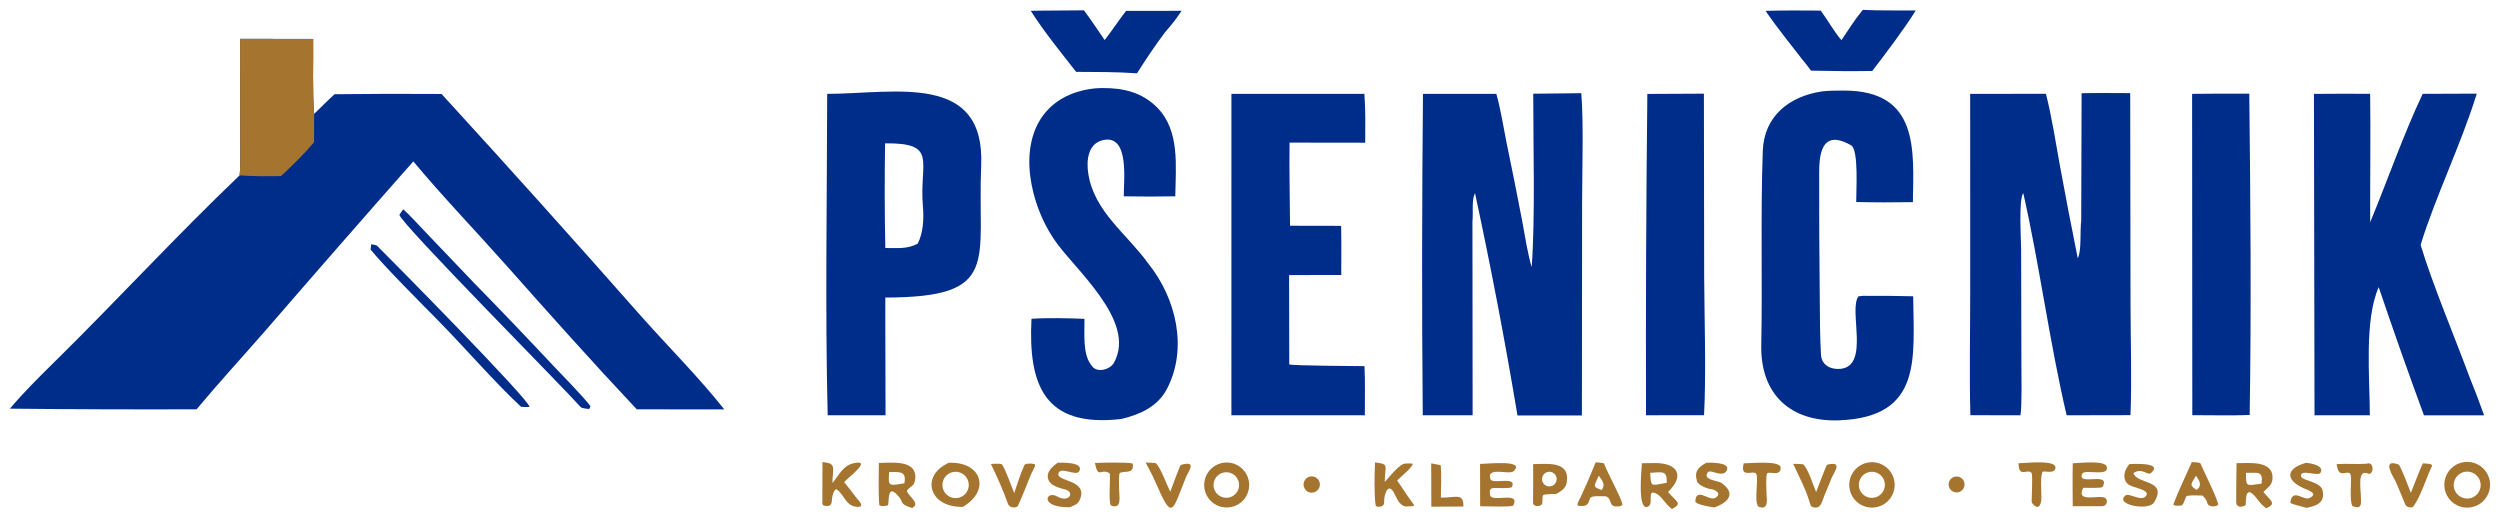
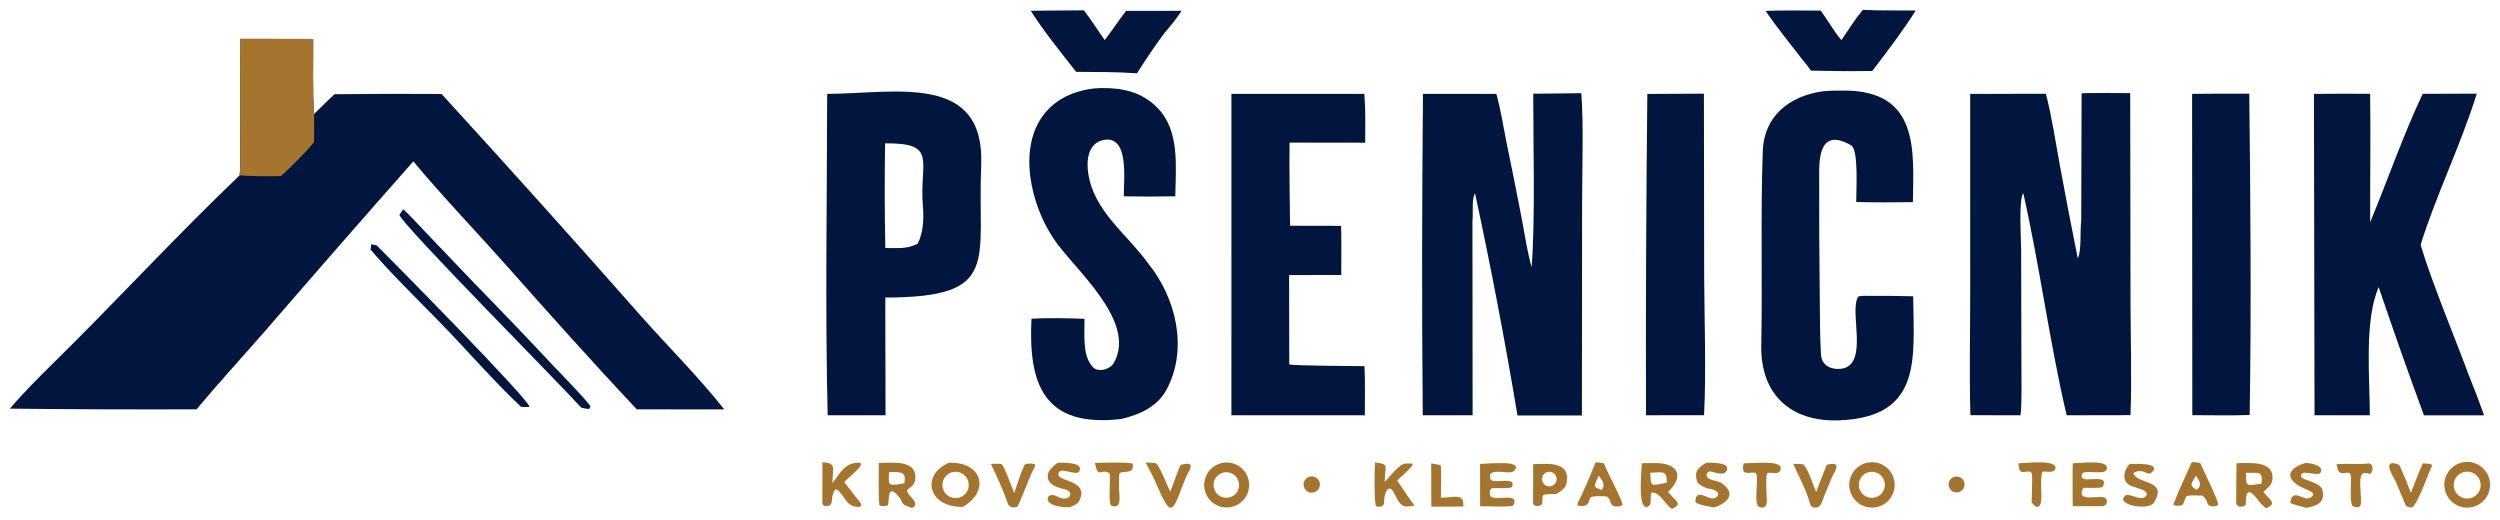
<svg xmlns="http://www.w3.org/2000/svg" viewBox="5.8 380.0 1012.4 210.2" role="img">
-   <path fill="#002D8A" d="M103.005 395.73L132.622 395.78C132.738 405.45 132.273 416.68 133.011 426.12C135.659 423.57 138.592 420.6 141.283 418.16C155.727 417.98 170.173 417.95 184.617 418.06C211.827 447.8 238.76 477.79 265.414 508.03C276.17 520.14 289.115 533.12 299.101 545.79L263.669 545.77C245.947 526.92 228.624 507.53 211.468 488.18C198.999 474.11 185.14 459.73 173.18 445.36C153.126 468.05 133.196 490.86 113.388 513.77C104.07 524.46 94.485 534.87 85.393 545.76C60.201 545.84 35.007 545.76 9.816 545.49C15.23 539.05 21.461 532.86 27.475 526.94C52.842 502 77.114 475.56 102.837 451C103.307 446.65 103.047 437.58 103.051 432.77L103.005 395.73Z" />
+   <path fill="#00163F" d="M103.005 395.73L132.622 395.78C132.738 405.45 132.273 416.68 133.011 426.12C135.659 423.57 138.592 420.6 141.283 418.16C155.727 417.98 170.173 417.95 184.617 418.06C211.827 447.8 238.76 477.79 265.414 508.03C276.17 520.14 289.115 533.12 299.101 545.79L263.669 545.77C245.947 526.92 228.624 507.53 211.468 488.18C198.999 474.11 185.14 459.73 173.18 445.36C153.126 468.05 133.196 490.86 113.388 513.77C104.07 524.46 94.485 534.87 85.393 545.76C60.201 545.84 35.007 545.76 9.816 545.49C15.23 539.05 21.461 532.86 27.475 526.94C52.842 502 77.114 475.56 102.837 451C103.307 446.65 103.047 437.58 103.051 432.77L103.005 395.73Z" />
  <path fill="#A5742F" d="M103.005 395.73L132.622 395.78C132.738 405.45 132.273 416.68 133.011 426.12C133.023 429.95 133.013 433.78 132.981 437.59C129.39 441.91 123.736 447.57 119.569 451.3C114.828 451.42 107.563 451.42 102.837 451C103.307 446.65 103.047 437.58 103.051 432.77L103.005 395.73Z" />
-   <path fill="#002D8A" d="M848.765 417.75C855.243 417.6 861.961 417.7 868.452 417.71L868.572 502.72C868.596 517.31 869.147 533.75 868.56 548.12L842.706 548.17C835.748 518.49 831.729 487.22 825.142 458.2C823.223 460.9 824.255 476.52 824.279 481.03L824.387 527.16C824.399 531.46 824.651 544.5 824.015 548.17L803.728 548.14C803.284 532.16 803.656 514.53 803.656 498.43L803.644 418.01L834.308 417.99C836.6 426.76 838.351 438.06 839.983 447.09C842.274 459.61 844.686 472.09 847.205 484.56C848.789 481.88 848.069 473.62 848.609 469.33L848.765 417.75Z" />
-   <path fill="#002D8A" d="M626.7 417.95L646.159 417.74C647.142 429.13 646.483 450.18 646.483 462.56L646.411 548.25L620.317 548.24C615.29 518.11 609.556 488.1 603.125 458.24C601.686 460.93 602.465 465.76 602.082 469.78L602.154 548.16L581.963 548.17C581.543 505.27 581.651 460.91 582.047 418.02L611.751 418.02C613.371 423.54 614.678 431.69 615.842 437.51C618.038 448.05 620.137 458.6 622.165 469.17C623.172 474.53 624.528 483.32 626.076 488.17C627.551 467.62 626.675 439.17 626.7 417.95Z" />
-   <path fill="#002D8A" fill-rule="evenodd" d="M340.777 418.02C368.246 417.9 404.748 409.19 403.141 446.98C401.476 486.11 411.449 500.4 364.321 500.5L364.312 508.71L364.414 548.17L340.979 548.17C339.925 505.91 340.707 460.53 340.777 418.02Z M364.226 438.05C385.84 437.82 378.009 445.39 379.531 463.4C379.952 468.39 379.745 474.25 377.419 478.7C373.034 480.97 369.156 480.41 364.322 480.43C364.035 467.28 363.996 451.24 364.226 438.05Z" />
-   <path fill="#002D8A" d="M986.89 418L1008.8 417.92C1002.27 438.89 992.19 459.32 986.05 479.15C990.49 494.16 1000.05 516.98 1005.87 532.72C1007.95 537.83 1009.92 542.98 1011.76 548.19L987.4 548.18C981.06 530.96 974.95 513.66 969.08 496.28C963.18 509.67 965.448 532.9 965.496 548.16L943.085 548.18L942.857 418.02C950.367 417.9 958.094 417.99 965.616 417.99C965.856 435.11 965.568 452.78 965.628 469.99C972.62 453.17 979.16 434.29 986.89 418Z" />
-   <path fill="#002D8A" d="M743.719 417C746.466 416.67 749.657 416.68 752.452 416.68C782.997 416.63 780.765 440.77 780.441 461.86C772.799 462 765.145 461.99 757.491 461.81C757.467 457.21 758.535 440.65 755.44 438.86C742.699 431.53 742.531 444.07 742.495 450.32C742.459 467.16 742.543 484.02 742.735 500.86C742.819 508.43 742.771 516.14 743.227 523.65C743.491 528 747.318 529.75 751.181 529.36C763.142 528.12 754.24 505.18 758.439 499.99L760.382 499.8C767.101 499.75 773.831 499.81 780.561 499.98C780.789 525.05 784.376 548.8 750.809 550.21C730.786 551.03 718.633 539.57 719.041 519.73C719.556 493.66 718.729 467.19 719.652 441.15C720.156 426.95 730.45 418.96 743.719 417Z" />
-   <path fill="#002D8A" d="M448.867 415.82C449.98 415.72 451.094 415.67 452.21 415.66C460.681 415.58 468.437 417.4 474.574 423.72C483.628 433.07 481.914 447.27 481.75 459.5C474.798 459.63 467.843 459.63 460.891 459.5C460.788 453.35 463.356 434.36 452.539 436.73C446.358 438.08 445.695 444.93 446.494 450.21C448.858 465.8 462.256 474.75 470.882 486.83C482.09 500.79 486.972 521.2 478.282 537.65C474.526 544.75 467.266 547.94 459.823 549.68C428.759 553.27 422.152 535.94 423.508 509.1C429.431 508.66 439.135 508.84 444.97 509.12C445.079 514.98 444.029 523.63 447.999 528.22C450.024 531.16 455.313 529.7 456.867 526.96C466.529 509.8 440.122 488.45 432.31 476.43C427.378 468.88 424.202 460.33 423.015 451.39C420.668 432.79 429.183 418.12 448.867 415.82Z" />
-   <path fill="#002D8A" d="M504.475 418L558.316 418.02C558.832 424.6 558.688 431.2 558.652 437.79L528.024 437.75C527.844 448.71 528.144 460.41 528.216 471.42L548.899 471.46C549.067 477.91 548.959 484.86 548.959 491.36L527.832 491.39L527.904 527.59C530.159 528.12 554.513 528.22 558.364 528.28C558.664 534.33 558.496 541.99 558.508 548.18L504.468 548.16L504.475 418Z" />
-   <path fill="#002D8A" d="M672.912 418.04L695.814 417.93L695.922 492.03C696.018 509.13 696.762 531.29 695.874 548.13L672.372 548.16C672.24 504.77 672.432 461.4 672.912 418.04Z" />
-   <path fill="#002D8A" d="M893.513 418.01C901.168 417.88 909.002 417.94 916.668 417.92C917.148 460.22 917.532 505.79 916.824 548.05C909.673 548.34 900.88 548.12 893.597 548.13L893.513 418.01Z" />
-   <path fill="#002D8A" d="M423.226 384.38C430.345 384.22 437.569 384.3 444.729 384.18C447.676 388.09 450.371 392.19 453.148 396.22C456.205 392.3 458.775 388.32 461.798 384.41L484.299 384.38C483.39 385.68 482.399 387.23 481.418 388.46C480.179 390.03 478.9 391.58 477.584 393.08L477.514 393.18C473.319 398.78 469.969 403.82 466.225 409.69C457.114 409.06 450.661 409.18 441.588 409.1C435.718 401.6 428.21 392.34 423.226 384.38Z" />
-   <path fill="#002D8A" d="M760.154 384C766.741 384.34 774.851 384.18 781.605 384.24C777.202 391.37 769.236 401.96 763.982 408.74C755.716 408.86 747.462 408.81 739.196 408.61C737.852 406.81 737.024 405.68 735.549 403.95C732.129 399.52 725.027 390.59 722.04 386.23L720.804 384.4C727.942 384.19 735.944 384.22 743.107 384.29C745.89 387.98 748.853 393.35 751.517 396.24C754.648 391.69 756.603 388.32 760.154 384Z" />
-   <path fill="#002D8A" d="M169.08 464.75C171.087 466.41 175.681 471.46 177.712 473.57L197.734 494.54C208.481 505.52 219.106 516.63 229.609 527.84C233.667 532.15 241.69 540.23 244.946 544.53L244.404 545.64C243.608 545.55 241.417 545.38 240.936 544.83C233.34 536.25 168.332 470.79 167.535 466.98L169.08 464.75Z" />
-   <path fill="#002D8A" d="M156.141 478.92C157.132 479.02 157.446 479.16 158.409 479.44C165.272 486.25 219.465 541.15 220.263 544.77C218.94 544.87 218.165 544.82 216.833 544.75C206.844 535.55 193.656 520.41 183.59 510.17C176.997 503.47 160.946 487.44 155.863 481.02L156.141 478.92Z" />
+   <path fill="#00163F" d="M848.765 417.75C855.243 417.6 861.961 417.7 868.452 417.71L868.572 502.72C868.596 517.31 869.147 533.75 868.56 548.12L842.706 548.17C835.748 518.49 831.729 487.22 825.142 458.2C823.223 460.9 824.255 476.52 824.279 481.03L824.387 527.16C824.399 531.46 824.651 544.5 824.015 548.17L803.728 548.14C803.284 532.16 803.656 514.53 803.656 498.43L803.644 418.01L834.308 417.99C836.6 426.76 838.351 438.06 839.983 447.09C842.274 459.61 844.686 472.09 847.205 484.56C848.789 481.88 848.069 473.62 848.609 469.33L848.765 417.75Z" />
+   <path fill="#00163F" d="M626.7 417.95L646.159 417.74C647.142 429.13 646.483 450.18 646.483 462.56L646.411 548.25L620.317 548.24C615.29 518.11 609.556 488.1 603.125 458.24C601.686 460.93 602.465 465.76 602.082 469.78L602.154 548.16L581.963 548.17C581.543 505.27 581.651 460.91 582.047 418.02L611.751 418.02C613.371 423.54 614.678 431.69 615.842 437.51C618.038 448.05 620.137 458.6 622.165 469.17C623.172 474.53 624.528 483.32 626.076 488.17C627.551 467.62 626.675 439.17 626.7 417.95Z" />
+   <path fill="#00163F" fill-rule="evenodd" d="M340.777 418.02C368.246 417.9 404.748 409.19 403.141 446.98C401.476 486.11 411.449 500.4 364.321 500.5L364.312 508.71L364.414 548.17L340.979 548.17C339.925 505.91 340.707 460.53 340.777 418.02Z M364.226 438.05C385.84 437.82 378.009 445.39 379.531 463.4C379.952 468.39 379.745 474.25 377.419 478.7C373.034 480.97 369.156 480.41 364.322 480.43C364.035 467.28 363.996 451.24 364.226 438.05Z" />
+   <path fill="#00163F" d="M986.89 418L1008.8 417.92C1002.27 438.89 992.19 459.32 986.05 479.15C990.49 494.16 1000.05 516.98 1005.87 532.72C1007.95 537.83 1009.92 542.98 1011.76 548.19L987.4 548.18C981.06 530.96 974.95 513.66 969.08 496.28C963.18 509.67 965.448 532.9 965.496 548.16L943.085 548.18L942.857 418.02C950.367 417.9 958.094 417.99 965.616 417.99C965.856 435.11 965.568 452.78 965.628 469.99C972.62 453.17 979.16 434.29 986.89 418Z" />
+   <path fill="#00163F" d="M743.719 417C746.466 416.67 749.657 416.68 752.452 416.68C782.997 416.63 780.765 440.77 780.441 461.86C772.799 462 765.145 461.99 757.491 461.81C757.467 457.21 758.535 440.65 755.44 438.86C742.699 431.53 742.531 444.07 742.495 450.32C742.459 467.16 742.543 484.02 742.735 500.86C742.819 508.43 742.771 516.14 743.227 523.65C743.491 528 747.318 529.75 751.181 529.36C763.142 528.12 754.24 505.18 758.439 499.99L760.382 499.8C767.101 499.75 773.831 499.81 780.561 499.98C780.789 525.05 784.376 548.8 750.809 550.21C730.786 551.03 718.633 539.57 719.041 519.73C719.556 493.66 718.729 467.19 719.652 441.15C720.156 426.95 730.45 418.96 743.719 417Z" />
+   <path fill="#00163F" d="M448.867 415.82C449.98 415.72 451.094 415.67 452.21 415.66C460.681 415.58 468.437 417.4 474.574 423.72C483.628 433.07 481.914 447.27 481.75 459.5C474.798 459.63 467.843 459.63 460.891 459.5C460.788 453.35 463.356 434.36 452.539 436.73C446.358 438.08 445.695 444.93 446.494 450.21C448.858 465.8 462.256 474.75 470.882 486.83C482.09 500.79 486.972 521.2 478.282 537.65C474.526 544.75 467.266 547.94 459.823 549.68C428.759 553.27 422.152 535.94 423.508 509.1C429.431 508.66 439.135 508.84 444.97 509.12C445.079 514.98 444.029 523.63 447.999 528.22C450.024 531.16 455.313 529.7 456.867 526.96C466.529 509.8 440.122 488.45 432.31 476.43C427.378 468.88 424.202 460.33 423.015 451.39C420.668 432.79 429.183 418.12 448.867 415.82Z" />
+   <path fill="#00163F" d="M504.475 418L558.316 418.02C558.832 424.6 558.688 431.2 558.652 437.79L528.024 437.75C527.844 448.71 528.144 460.41 528.216 471.42L548.899 471.46C549.067 477.91 548.959 484.86 548.959 491.36L527.832 491.39L527.904 527.59C530.159 528.12 554.513 528.22 558.364 528.28C558.664 534.33 558.496 541.99 558.508 548.18L504.468 548.16L504.475 418Z" />
+   <path fill="#00163F" d="M672.912 418.04L695.814 417.93L695.922 492.03C696.018 509.13 696.762 531.29 695.874 548.13L672.372 548.16C672.24 504.77 672.432 461.4 672.912 418.04Z" />
+   <path fill="#00163F" d="M893.513 418.01C901.168 417.88 909.002 417.94 916.668 417.92C917.148 460.22 917.532 505.79 916.824 548.05C909.673 548.34 900.88 548.12 893.597 548.13L893.513 418.01Z" />
+   <path fill="#00163F" d="M423.226 384.38C430.345 384.22 437.569 384.3 444.729 384.18C447.676 388.09 450.371 392.19 453.148 396.22C456.205 392.3 458.775 388.32 461.798 384.41L484.299 384.38C483.39 385.68 482.399 387.23 481.418 388.46C480.179 390.03 478.9 391.58 477.584 393.08L477.514 393.18C473.319 398.78 469.969 403.82 466.225 409.69C457.114 409.06 450.661 409.18 441.588 409.1C435.718 401.6 428.21 392.34 423.226 384.38Z" />
+   <path fill="#00163F" d="M760.154 384C766.741 384.34 774.851 384.18 781.605 384.24C777.202 391.37 769.236 401.96 763.982 408.74C755.716 408.86 747.462 408.81 739.196 408.61C737.852 406.81 737.024 405.68 735.549 403.95C732.129 399.52 725.027 390.59 722.04 386.23L720.804 384.4C727.942 384.19 735.944 384.22 743.107 384.29C745.89 387.98 748.853 393.35 751.517 396.24C754.648 391.69 756.603 388.32 760.154 384Z" />
+   <path fill="#00163F" d="M169.08 464.75C171.087 466.41 175.681 471.46 177.712 473.57L197.734 494.54C208.481 505.52 219.106 516.63 229.609 527.84C233.667 532.15 241.69 540.23 244.946 544.53L244.404 545.64C243.608 545.55 241.417 545.38 240.936 544.83C233.34 536.25 168.332 470.79 167.535 466.98L169.08 464.75Z" />
+   <path fill="#00163F" d="M156.141 478.92C157.132 479.02 157.446 479.16 158.409 479.44C165.272 486.25 219.465 541.15 220.263 544.77C218.94 544.87 218.165 544.82 216.833 544.75C206.844 535.55 193.656 520.41 183.59 510.17C176.997 503.47 160.946 487.44 155.863 481.02L156.141 478.92Z" />
  <path fill="#A5742F" fill-rule="evenodd" d="M389.902 567.42C403.102 566.75 407.246 578.39 395.763 585.26C382.26 585.53 379.094 573.64 388.242 568.37L389.902 567.42Z M391.419 571.23C394.235 570.48 397.128 572.14 397.917 574.94C398.707 577.75 397.1 580.67 394.309 581.5C392.462 582.05 390.462 581.57 389.077 580.22C387.69 578.89 387.132 576.91 387.618 575.04C388.104 573.18 389.555 571.72 391.419 571.23Z" />
  <path fill="#A5742F" fill-rule="evenodd" d="M1001.76 567.6C1006.59 565.85 1011.9 568.36 1013.64 573.18C1015.37 578 1012.85 583.32 1008.01 585.03C1003.2 586.75 997.92 584.24 996.2 579.43C994.48 574.63 996.96 569.34 1001.76 567.6Z M1002.81 571.41C1005.54 570.25 1008.68 571.5 1009.9 574.21C1011.12 576.91 1009.94 580.09 1007.27 581.36C1005.48 582.21 1003.37 582.03 1001.76 580.88C1000.14 579.74 999.28 577.81 999.5 575.84C999.71 573.88 1000.98 572.17 1002.81 571.41Z" />
  <path fill="#A5742F" fill-rule="evenodd" d="M762.206 567.33C767.173 566.4 771.96 569.68 772.895 574.63C773.855 579.6 770.616 584.4 765.649 585.38C760.646 586.38 755.8 583.1 754.84 578.09C753.88 573.07 757.191 568.25 762.206 567.33Z M762.062 571.36C763.874 570.71 765.889 571.11 767.329 572.38C768.756 573.65 769.392 575.6 768.972 577.48C768.564 579.35 767.161 580.85 765.325 581.4C762.578 582.2 759.687 580.69 758.799 577.97C757.911 575.24 759.363 572.31 762.062 571.36Z" />
  <path fill="#A5742F" fill-rule="evenodd" d="M500.289 567.58C505.074 566.35 509.956 569.16 511.312 573.91C512.668 578.65 509.992 583.62 505.289 585.09C502.125 586.09 498.673 585.3 496.273 583.01C493.871 580.73 492.899 577.32 493.734 574.12C494.569 570.9 497.08 568.41 500.289 567.58Z M501.611 571.3C504.383 570.87 506.993 572.71 507.497 575.47C508.013 578.23 506.225 580.9 503.484 581.47C501.642 581.85 499.735 581.22 498.503 579.8C497.27 578.38 496.905 576.4 497.551 574.63C498.198 572.87 499.752 571.59 501.611 571.3Z" />
  <path fill="#A5742F" fill-rule="evenodd" d="M361.695 567.47C366.499 567.47 377.255 565.89 376.44 573.97C376.14 576.94 374.416 576.92 373.185 578.52C372.233 579.76 378.417 583.46 375.818 585.27L375.2 585.73C369.172 583.77 372.562 583.7 368.78 580.03C365.047 576.41 365.909 583.25 365.428 584.49C365.247 584.95 362.358 585.19 361.889 584.53C361.445 580.63 361.673 571 361.695 567.47Z M365.878 571.12C370.173 571.23 372.992 570.6 372.03 575.71C365.701 576.77 365.387 577.12 365.878 571.12Z" />
  <path fill="#A5742F" fill-rule="evenodd" d="M911.509 567.57C916.56 567.57 926.661 566.29 926.061 574C925.87 576.49 924.022 577.61 922.39 579.2C925.246 582.79 927.993 583.87 923.494 585.84C922.09 584.72 921.419 584.1 920.591 582.98C916.104 576.92 915.3 579.06 915.228 584.4C915.216 584.87 911.281 586.55 911.353 582.99C911.437 578.35 911.365 572.65 911.509 567.57Z M915.324 571.48C920.171 571.57 922.378 570.52 921.635 575.86C915.24 576.72 915.384 577.3 915.324 571.48Z" />
  <path fill="#A5742F" fill-rule="evenodd" d="M670.693 567.58C672.552 567.54 674.4 567.52 676.247 567.52C685.293 567.58 688.1 572.74 681.274 579.23C684.861 583.41 687.273 583.74 682.882 586.15C680.206 584.12 679.426 581.99 677.171 580.27C671.796 576.96 676.331 584.9 672.6 585.31C668.989 585.71 670.537 570.65 670.693 567.58Z M674.052 571.47C678.959 571.27 680.95 570.27 680.77 575.51C674.028 576.74 674.472 577.34 674.052 571.47Z" />
  <path fill="#A5742F" fill-rule="evenodd" d="M626.663 567.96C631.99 567.94 641.828 566.37 640.244 575.47C639.848 577.78 637.929 578.94 636.021 580.02C634.917 580.1 631.81 580.03 630.862 580.43C630.083 580.75 630.706 583.43 630.215 584.16C629.507 585.21 626.591 585.33 626.628 583.59C626.723 578.39 626.64 573.17 626.663 567.96Z M630.946 572.1C631.654 571.26 632.758 570.88 633.826 571.09C634.893 571.32 635.757 572.11 636.069 573.16C636.381 574.21 636.081 575.34 635.313 576.11C634.186 577.22 632.374 577.26 631.21 576.19C630.047 575.11 629.927 573.31 630.946 572.1Z" />
  <path fill="#A5742F" d="M845.189 567.6C848.237 567.57 858.83 566.16 858.998 569.28C859.622 573.19 849.844 569.75 848.968 571.93C846.941 577.01 860.678 570.73 857.294 577.15C856.947 577.8 850.792 577.52 849.448 577.54C846.077 583.94 856.167 580.16 858.326 581.65C859.322 582.33 859.49 585 856.815 584.99L845.177 585C845.141 579.29 845.045 573.29 845.189 567.6Z" />
  <path fill="#A5742F" d="M605.165 567.87C608.212 567.87 623.7 566.03 618.769 570.81C617.078 572.46 607.66 568.74 609.34 573.99C610.108 576.4 620.149 572.5 618.098 577.2C617.798 577.9 611.379 577.6 610.527 577.61C609.316 577.87 608.896 578.36 609.172 580.32C609.676 583.92 621.661 578.52 618.614 584.72C618.278 585.41 607.204 585.01 605.201 585.01L605.165 567.87Z" />
  <path fill="#A5742F" fill-rule="evenodd" d="M893.393 567.13C893.885 567.17 896.693 567.18 896.909 567.69C898.108 570.61 903.939 582.14 904.071 584.36C903.351 585.35 899.884 585.43 899.644 583.61C899.524 582.73 898.468 581.33 897.748 580.69C895.961 580.68 893.262 580.46 891.522 580.81C890.658 580.99 890.442 583.94 889.375 584.58C888.715 584.97 885.679 584.88 885.943 584.18C888.079 578.53 890.934 572.76 893.393 567.13Z M895.061 572.67C896.153 574.04 897.58 576.3 895.973 577.79L895.325 578.4C892.218 576.41 893.094 576.12 895.061 572.67Z" />
  <path fill="#A5742F" d="M338.864 567.13C339.318 567.21 339.774 567.27 340.23 567.31C344.662 567.83 342.792 570.64 342.925 575.59C345.729 572.17 347.196 568.44 351.713 567.55C358.877 566.13 350.067 572.7 347.647 575.24C349.308 577.27 350.927 579.35 352.504 581.46C353.005 582.02 354.426 583.58 354.549 584.33C354.712 585.32 353.433 585.3 352.888 585.25C348.452 585.03 347.686 580.51 344.893 578.35C343.487 577.27 342.705 581.66 342.707 582.12C342.715 583.61 342.394 584.96 340.664 584.91C339.381 584.88 338.761 584.78 338.818 583.27C338.861 577.9 338.833 572.51 338.864 567.13Z" />
  <path fill="#A5742F" fill-rule="evenodd" d="M651.989 567.22C652.361 567.25 655.264 567.37 655.396 567.76C656.728 571.48 662.163 581.08 662.859 584.33C662.331 585.3 659.715 585.21 659.151 584.89C657.436 583.93 658.456 582.02 656.2 581C654.761 581.02 650.118 580.54 649.71 581.8C648.834 584.55 648.306 585.2 644.923 584.81C643.903 584.69 645.763 581.59 646.087 580.91C648.174 576.4 650.142 571.84 651.989 567.22Z M653.213 572.62C654.833 574.86 656.008 576.17 654.425 578.45C650.31 576.96 651.521 576.86 653.213 572.62Z" />
  <path fill="#A5742F" d="M562.611 567.27C568.586 567.96 566.63 568.42 566.558 575.18C568.346 573.33 572.437 567.84 574.872 567.73C575.196 567.71 577.524 567.58 577.848 567.81C578.315 568.77 572.593 573.55 571.585 574.54C573.385 577.1 575.076 579.86 576.9 582.38C579.011 585.11 579.059 584.97 576.048 585.06C573.253 585.5 571.849 582.86 570.637 580.22C568.058 574.6 566.186 580.28 566.318 583.31C566.426 585.84 562.971 585.3 562.899 584.79C562.191 579.76 562.431 572.43 562.611 567.27Z" />
  <path fill="#A5742F" d="M696.822 567.39C698.502 567.31 705.964 567.22 705.22 570C704.344 573.33 700.181 571.11 698.454 570.91C697.23 570.78 696.618 572.29 697.038 573.04C697.866 574.51 701.465 574.76 702.833 575.5C709.539 580.21 704.848 583.82 700.049 585.5C698.67 585.29 693.583 584.54 692.431 583.34C692.239 583.14 692.467 581.76 692.623 581.41C694.051 578.36 697.938 582.87 700.433 581.62C703.301 579.86 700.373 578.23 698.478 578.03C696.978 577.87 693.499 576.44 693.031 574.91C691.783 570.75 693.595 569.21 696.822 567.39Z" />
  <path fill="#A5742F" d="M434.085 567.4C434.91 567.37 444.863 566.87 442.897 570.77C441.728 573.19 434.961 568.53 434.392 571.86C433.829 575.16 446.594 574.2 443.079 582.38C442.256 584.29 440.779 584.63 439.04 585.41C426.533 585.62 429.375 578.51 433.778 580.99C438.806 583.83 441.158 579.32 437.214 578.23C435.082 577.64 430.041 576.73 430.08 572.74C430.141 570.39 432.535 568.6 434.085 567.4Z" />
  <path fill="#A5742F" d="M868.08 567.95C868.776 567.93 882.128 566.97 876.886 571.53C875.398 572.81 873.346 569.13 869.759 571.59C870.971 576.23 883.952 574.09 878.073 583.51C875.902 586.99 862.057 584.42 866.448 580.69C868.056 579.32 873.454 583.75 875.074 580.44C875.938 578.23 869.783 577.55 867.888 576.3C866.976 575.71 866.364 574.76 866.172 573.7C865.776 571.39 866.772 569.68 868.08 567.95Z" />
  <path fill="#A5742F" d="M939.702 567.41C941.274 567.58 947.212 568.42 945.533 571.44C944.561 573.18 936.883 569.55 937.699 573.01C938.082 574.64 945.521 575.04 946.336 578.53C947.524 583.58 943.853 584.91 939.786 585.66L938.622 585.33C938.154 585.2 933.236 584 933.296 583.56C934.039 577.42 938.622 582.86 941.046 581.68C944.561 579.96 941.046 578.7 939.126 577.9C931.364 574.62 931.064 569.85 939.702 567.41Z" />
  <path fill="#A5742F" d="M986.99 567.65C987.81 567.75 991.19 567.61 990.63 568.78C988.27 573.69 986.2 580.86 983.07 585.19C982.71 585.68 980.4 585.61 979.87 584.37C978.9 582.07 977.84 579.37 976.77 576.91L975.87 574.81C975.24 573.51 969.86 565.43 977.1 568.11C977.88 568.41 981.38 577.72 982.09 579.59C982.99 577.5 986.26 568.73 986.99 567.65Z" />
  <path fill="#A5742F" d="M416.515 579.68C417.842 575.89 418.996 571.91 420.678 568.26C420.995 567.58 424.349 567.57 424.981 568.14C425.163 568.75 423.759 571.12 423.43 571.83C422.708 573.47 418.703 583.89 417.808 585.11C417.528 585.48 414.692 586.1 413.93 583.89C412.141 578.71 409.533 572.99 407.075 567.88C407.914 567.87 411.024 567.63 411.454 568.01C412.6 569.05 415.832 578 416.515 579.68Z" />
  <path fill="#A5742F" d="M469.721 567.31C470.437 567.35 473.626 567.39 473.85 567.57C475.638 568.93 478.506 576.86 479.713 579.13C480.281 577.58 483.665 568.37 483.949 568.29C490.73 566.31 487.142 570.75 486.081 573.22C480.299 587.59 480.642 591.3 473.376 574.46C472.358 572.1 470.911 569.63 469.721 567.31Z" />
  <path fill="#A5742F" d="M731.961 567.83C732.609 567.87 735.969 567.84 736.208 568.14C738.332 570.67 739.915 576.18 741.259 579.25C741.931 577.61 745.362 568.29 745.698 568.2C752.296 566.51 748.541 571.25 747.666 573.23C746.658 575.66 745.866 577.7 744.642 580.56C743.659 582.84 743.263 586.77 739.532 585.21C739.064 585.02 738.752 583.8 738.608 583.34C737.036 578 734.277 572.86 731.961 567.83Z" />
  <path fill="#A5742F" d="M711.914 567.63C715.142 567.64 726.935 566.35 726.911 569.45C726.887 573.35 721.74 570.42 721.332 571.9C720.816 573.82 721.176 578.12 721.188 580.26C721.176 581.58 722.304 586.65 718.225 585.3C715.717 584.47 718.201 573.7 716.965 571.83C715.957 570.31 710.787 573.61 711.758 568.49L711.914 567.63Z" />
  <path fill="#A5742F" d="M951.999 567.96C956.054 567.66 960.385 568.09 964.176 567.79C967.463 566.57 967.103 572.73 964.776 571.77C960.265 569.88 961.873 577.7 961.885 581.92L961.909 582.53C962.005 584.31 961.813 586.43 958.405 584.9C957.326 582.98 957.926 575.41 957.89 573.67C957.794 568.39 953.271 574.84 952.251 569.01L951.999 567.96Z" />
  <path fill="#A5742F" d="M449.2 567.48C451.971 567.37 461.356 567.11 464.322 567.66C464.492 567.75 464.563 568.17 464.572 568.27C464.855 572.11 461.016 570.53 459.324 571.53C458.723 571.89 458.994 577.26 459 578.47C459.003 580.73 460.295 586.5 455.729 584.73C454.437 583.37 455.786 572.07 455.068 571.62C451.488 569.43 450.563 574.24 449.2 567.48Z" />
  <path fill="#A5742F" d="M823.175 567.61C826.438 567.55 839.227 565.94 838.123 569.82C837.451 572.15 833.18 570.31 832.845 571.23C832.029 573.46 832.485 578.92 832.485 581.32C832.485 584.89 831.117 586.87 828.598 583.59C828.358 583.29 829.149 572.19 828.466 571.48C826.822 569.76 823.727 573.22 823.295 568.73L823.175 567.61Z" />
  <path fill="#A5742F" d="M585.382 567.65C586.665 567.89 587.949 568.14 589.233 568.38C589.629 572.56 589.293 577.25 589.305 581.52C595.291 581.57 598.602 579.44 598.41 585.13L585.43 585.18L585.382 567.65Z" />
  <path fill="#A5742F" d="M536.206 573.01C537.885 572.59 539.601 573.55 540.141 575.2C540.669 576.84 539.841 578.62 538.245 579.26C537.106 579.73 535.798 579.52 534.862 578.71C533.926 577.91 533.507 576.66 533.794 575.45C534.082 574.25 535.006 573.31 536.206 573.01Z" />
  <path fill="#A5742F" d="M797.177 573.1C798.869 572.57 800.656 573.51 801.208 575.18C801.748 576.86 800.848 578.68 799.169 579.24C798.065 579.61 796.853 579.36 795.978 578.59C795.114 577.81 794.73 576.64 794.982 575.5C795.222 574.36 796.062 573.43 797.177 573.1Z" />
</svg>
